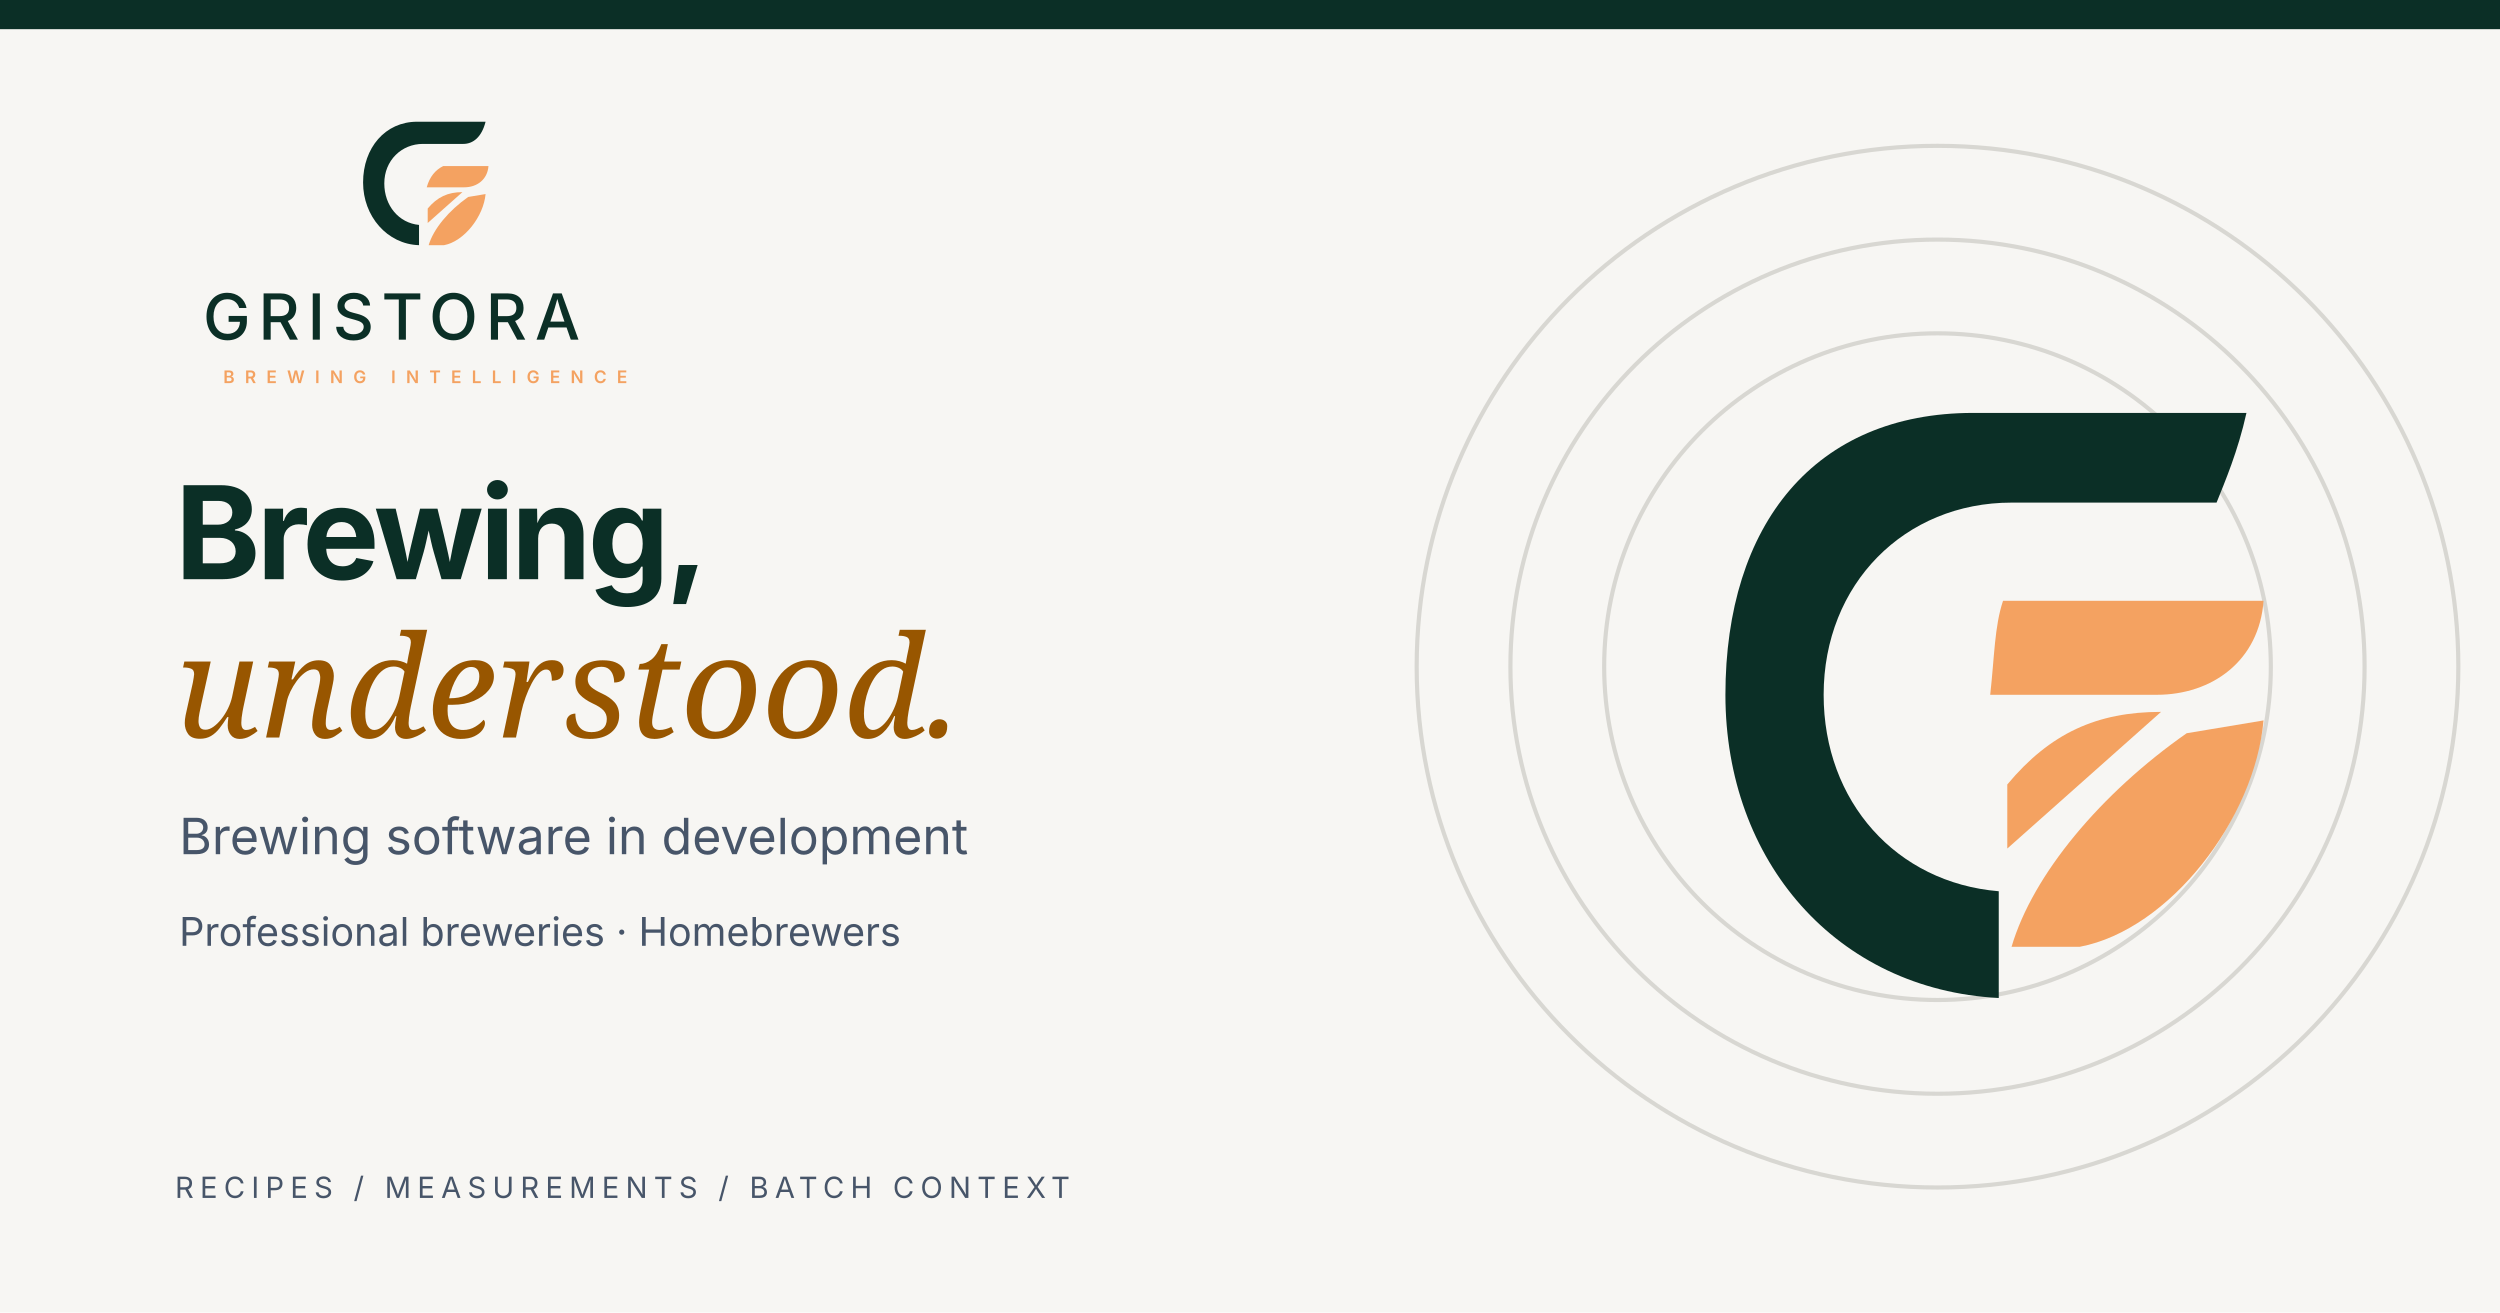
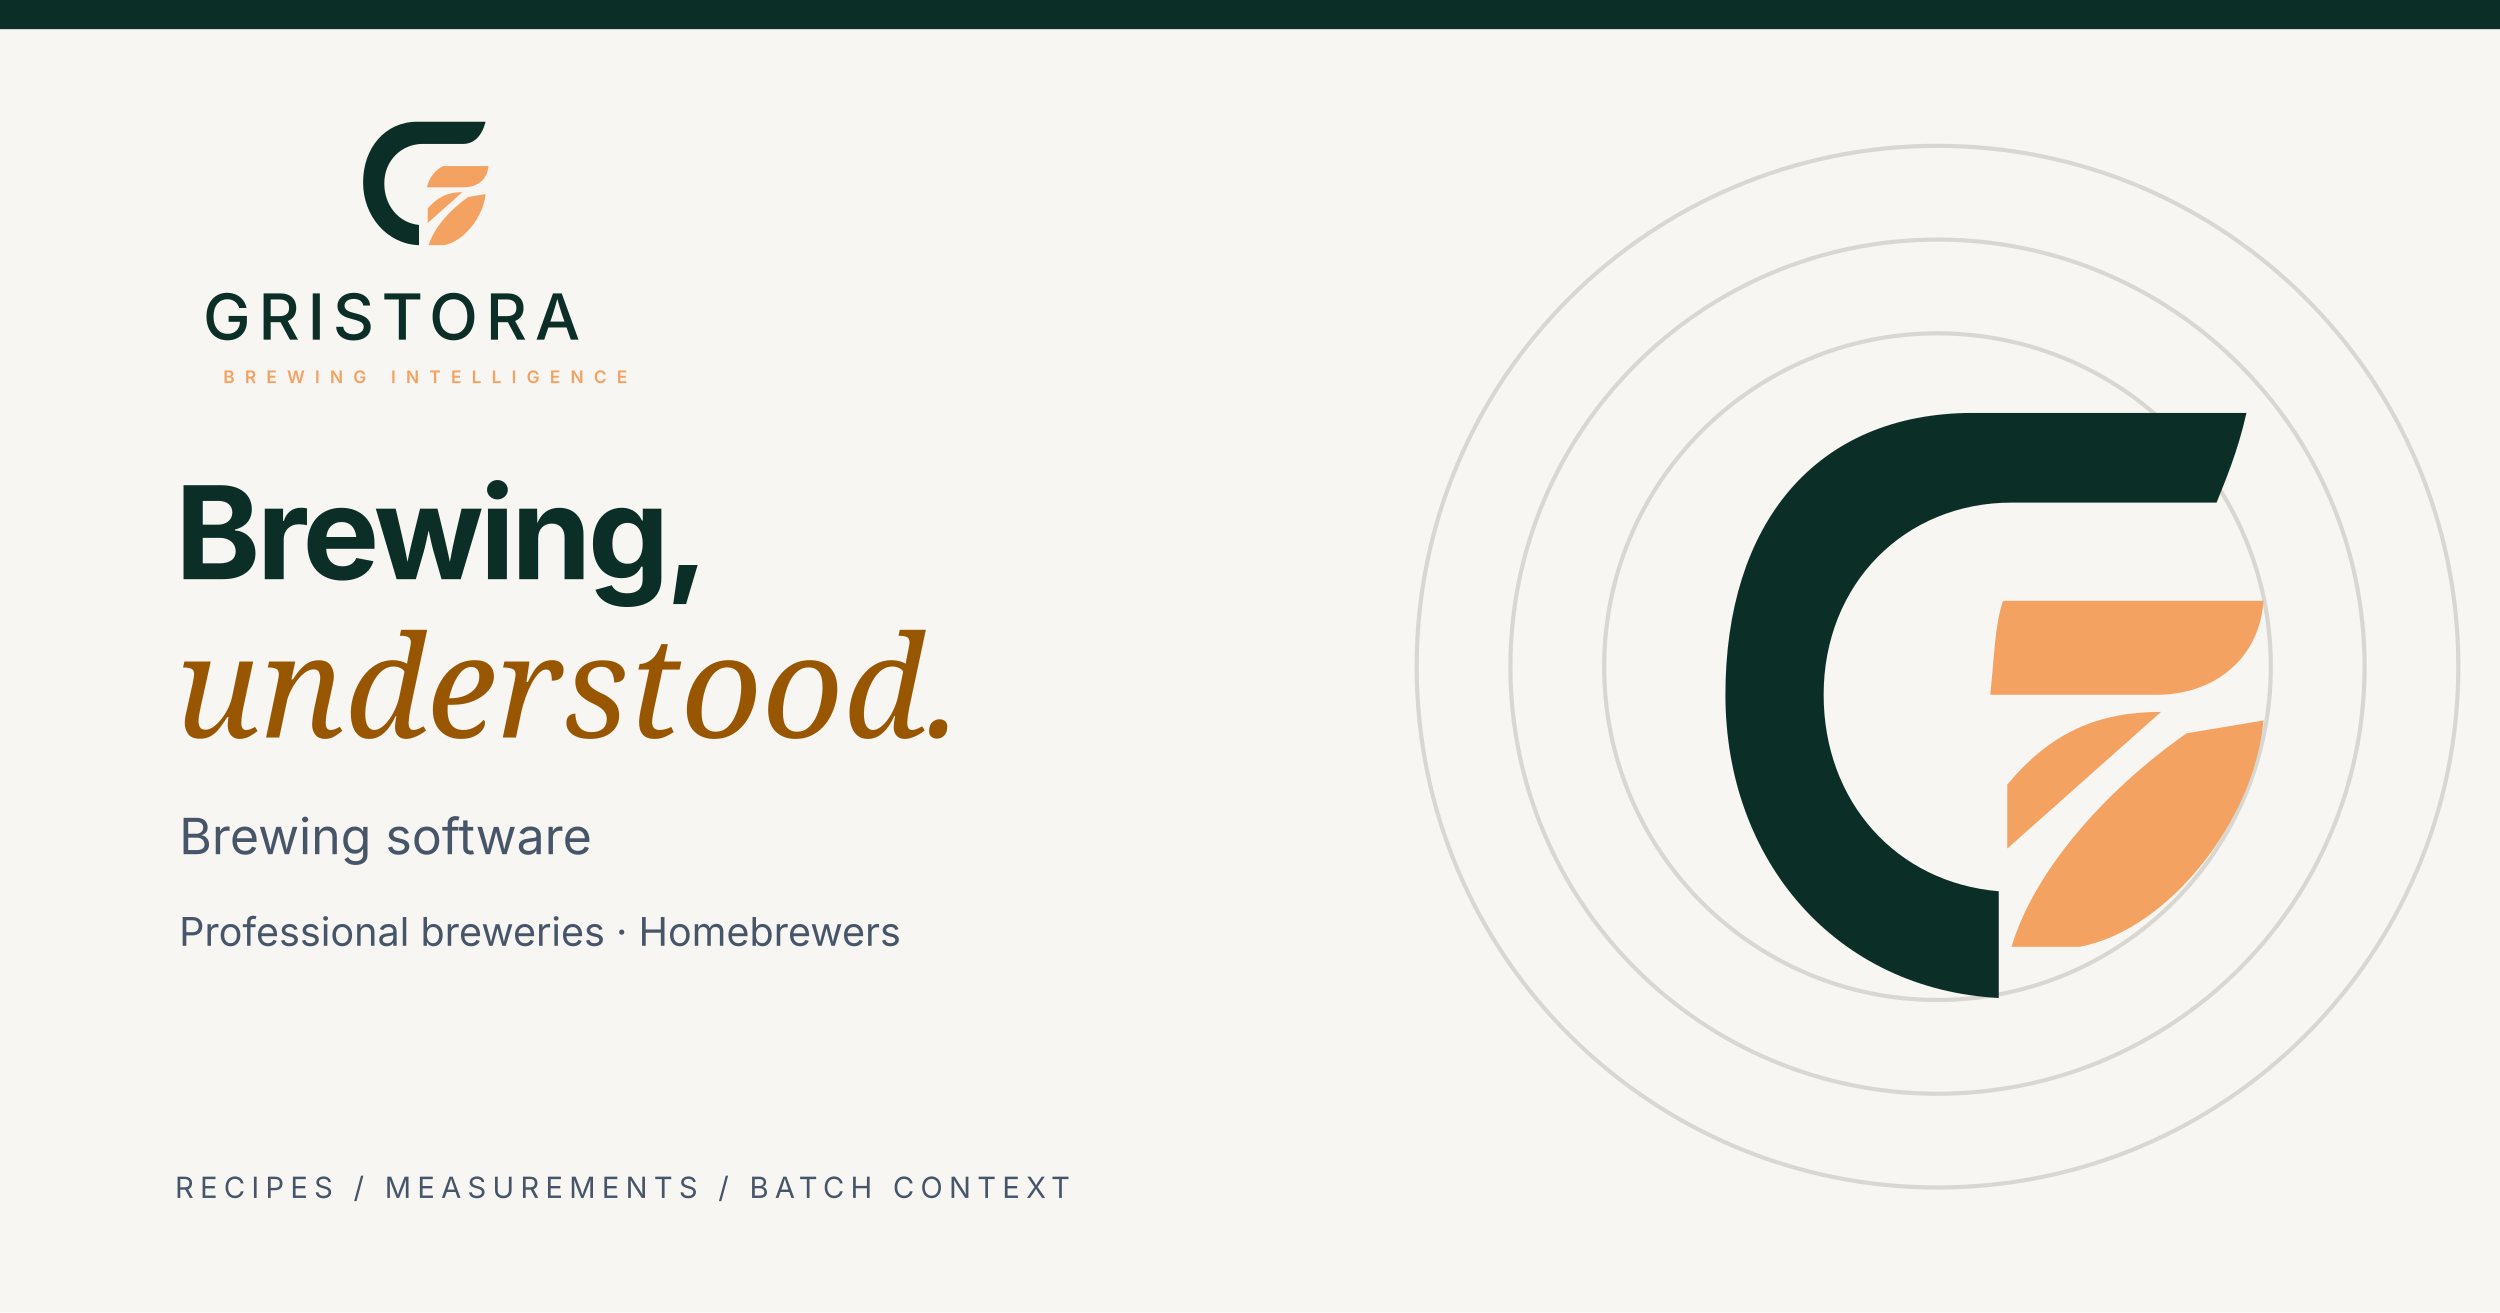
<svg xmlns="http://www.w3.org/2000/svg" width="1200" height="630" viewBox="0 0 1200 630" role="img" aria-labelledby="title desc">
  <rect width="1200" height="630" fill="#F7F6F3" />
  <path d="M0 0H1200V14H0Z" fill="#0B2F26" />
  <svg x="84" y="48" width="250" height="144" viewBox="0 0 540 310">
    <g fill="#0B2F26">
      <path d="M322 22H251C218 22 195 49 195 85c0 35 25 64 58 65v-21c-21-2-36-20-36-43 0-24 18-41 40-41h42c10 0 19-7 23-23Z" />
      <text x="29" y="248" font-family="Plus Jakarta Sans, Inter, Arial, sans-serif" font-size="66" font-weight="500" letter-spacing="8.2">GRISTORA</text>
    </g>
    <g fill="#F4A261">
      <path d="M261 68h64c-1 14-12 22-25 22h-39c3-11 9-18 17-22Z" />
      <path d="M262 112c10-12 21-17 36-17l-36 32Z" />
      <path d="M263 150c5-17 21-36 41-50l18-3c-2 23-22 49-43 53Z" />
      <text x="50" y="293" font-family="Plus Jakarta Sans, Inter, Arial, sans-serif" font-size="18" font-weight="600" letter-spacing="10.55">BREWING INTELLIGENCE</text>
    </g>
  </svg>
  <g fill="none" stroke="#D8D7D2" stroke-width="2">
    <circle cx="930" cy="320" r="250" />
    <circle cx="930" cy="320" r="205" />
    <circle cx="930" cy="320" r="160" />
  </g>
  <g transform="translate(820 190) scale(2.05)">
    <path d="M126 4H62C25 4 4 30 4 70c0 39 26 69 64 71v-25c-24-2-41-21-41-46 0-26 19-45 44-45h48c2-5 5-12 7-21Z" fill="#0B2F26" />
    <path d="M69 48h61c-1 14-12 22-25 22H66c1-9 1-16 3-22Z" fill="#F4A261" />
    <path d="M70 91c10-12 21-17 36-17L70 106Z" fill="#F4A261" />
    <path d="M71 129c5-17 21-36 41-50l18-3c-2 23-22 49-43 53Z" fill="#F4A261" />
  </g>
  <g transform="translate(84 278)">
    <text x="0" y="0" fill="#0B2F26" font-family="Plus Jakarta Sans, Inter, Arial, sans-serif" font-size="62" font-weight="700" letter-spacing="-1.8">Brewing,</text>
    <text x="0" y="76" fill="#985600" font-family="Georgia, serif" font-size="68" font-style="italic">understood.</text>
-     <text x="2" y="132" fill="#475569" font-family="Inter, Arial, sans-serif" font-size="24">Brewing software in development</text>
+     <text x="2" y="132" fill="#475569" font-family="Inter, Arial, sans-serif" font-size="24">Brewing software</text>
    <text x="2" y="176" fill="#475569" font-family="Inter, Arial, sans-serif" font-size="19">Professional breweries · Homebrewers</text>
  </g>
  <text x="84" y="575" fill="#475569" font-family="Inter, Arial, sans-serif" font-size="14" letter-spacing="3">RECIPES  /  MEASUREMENTS  /  BATCH CONTEXT</text>
</svg>
